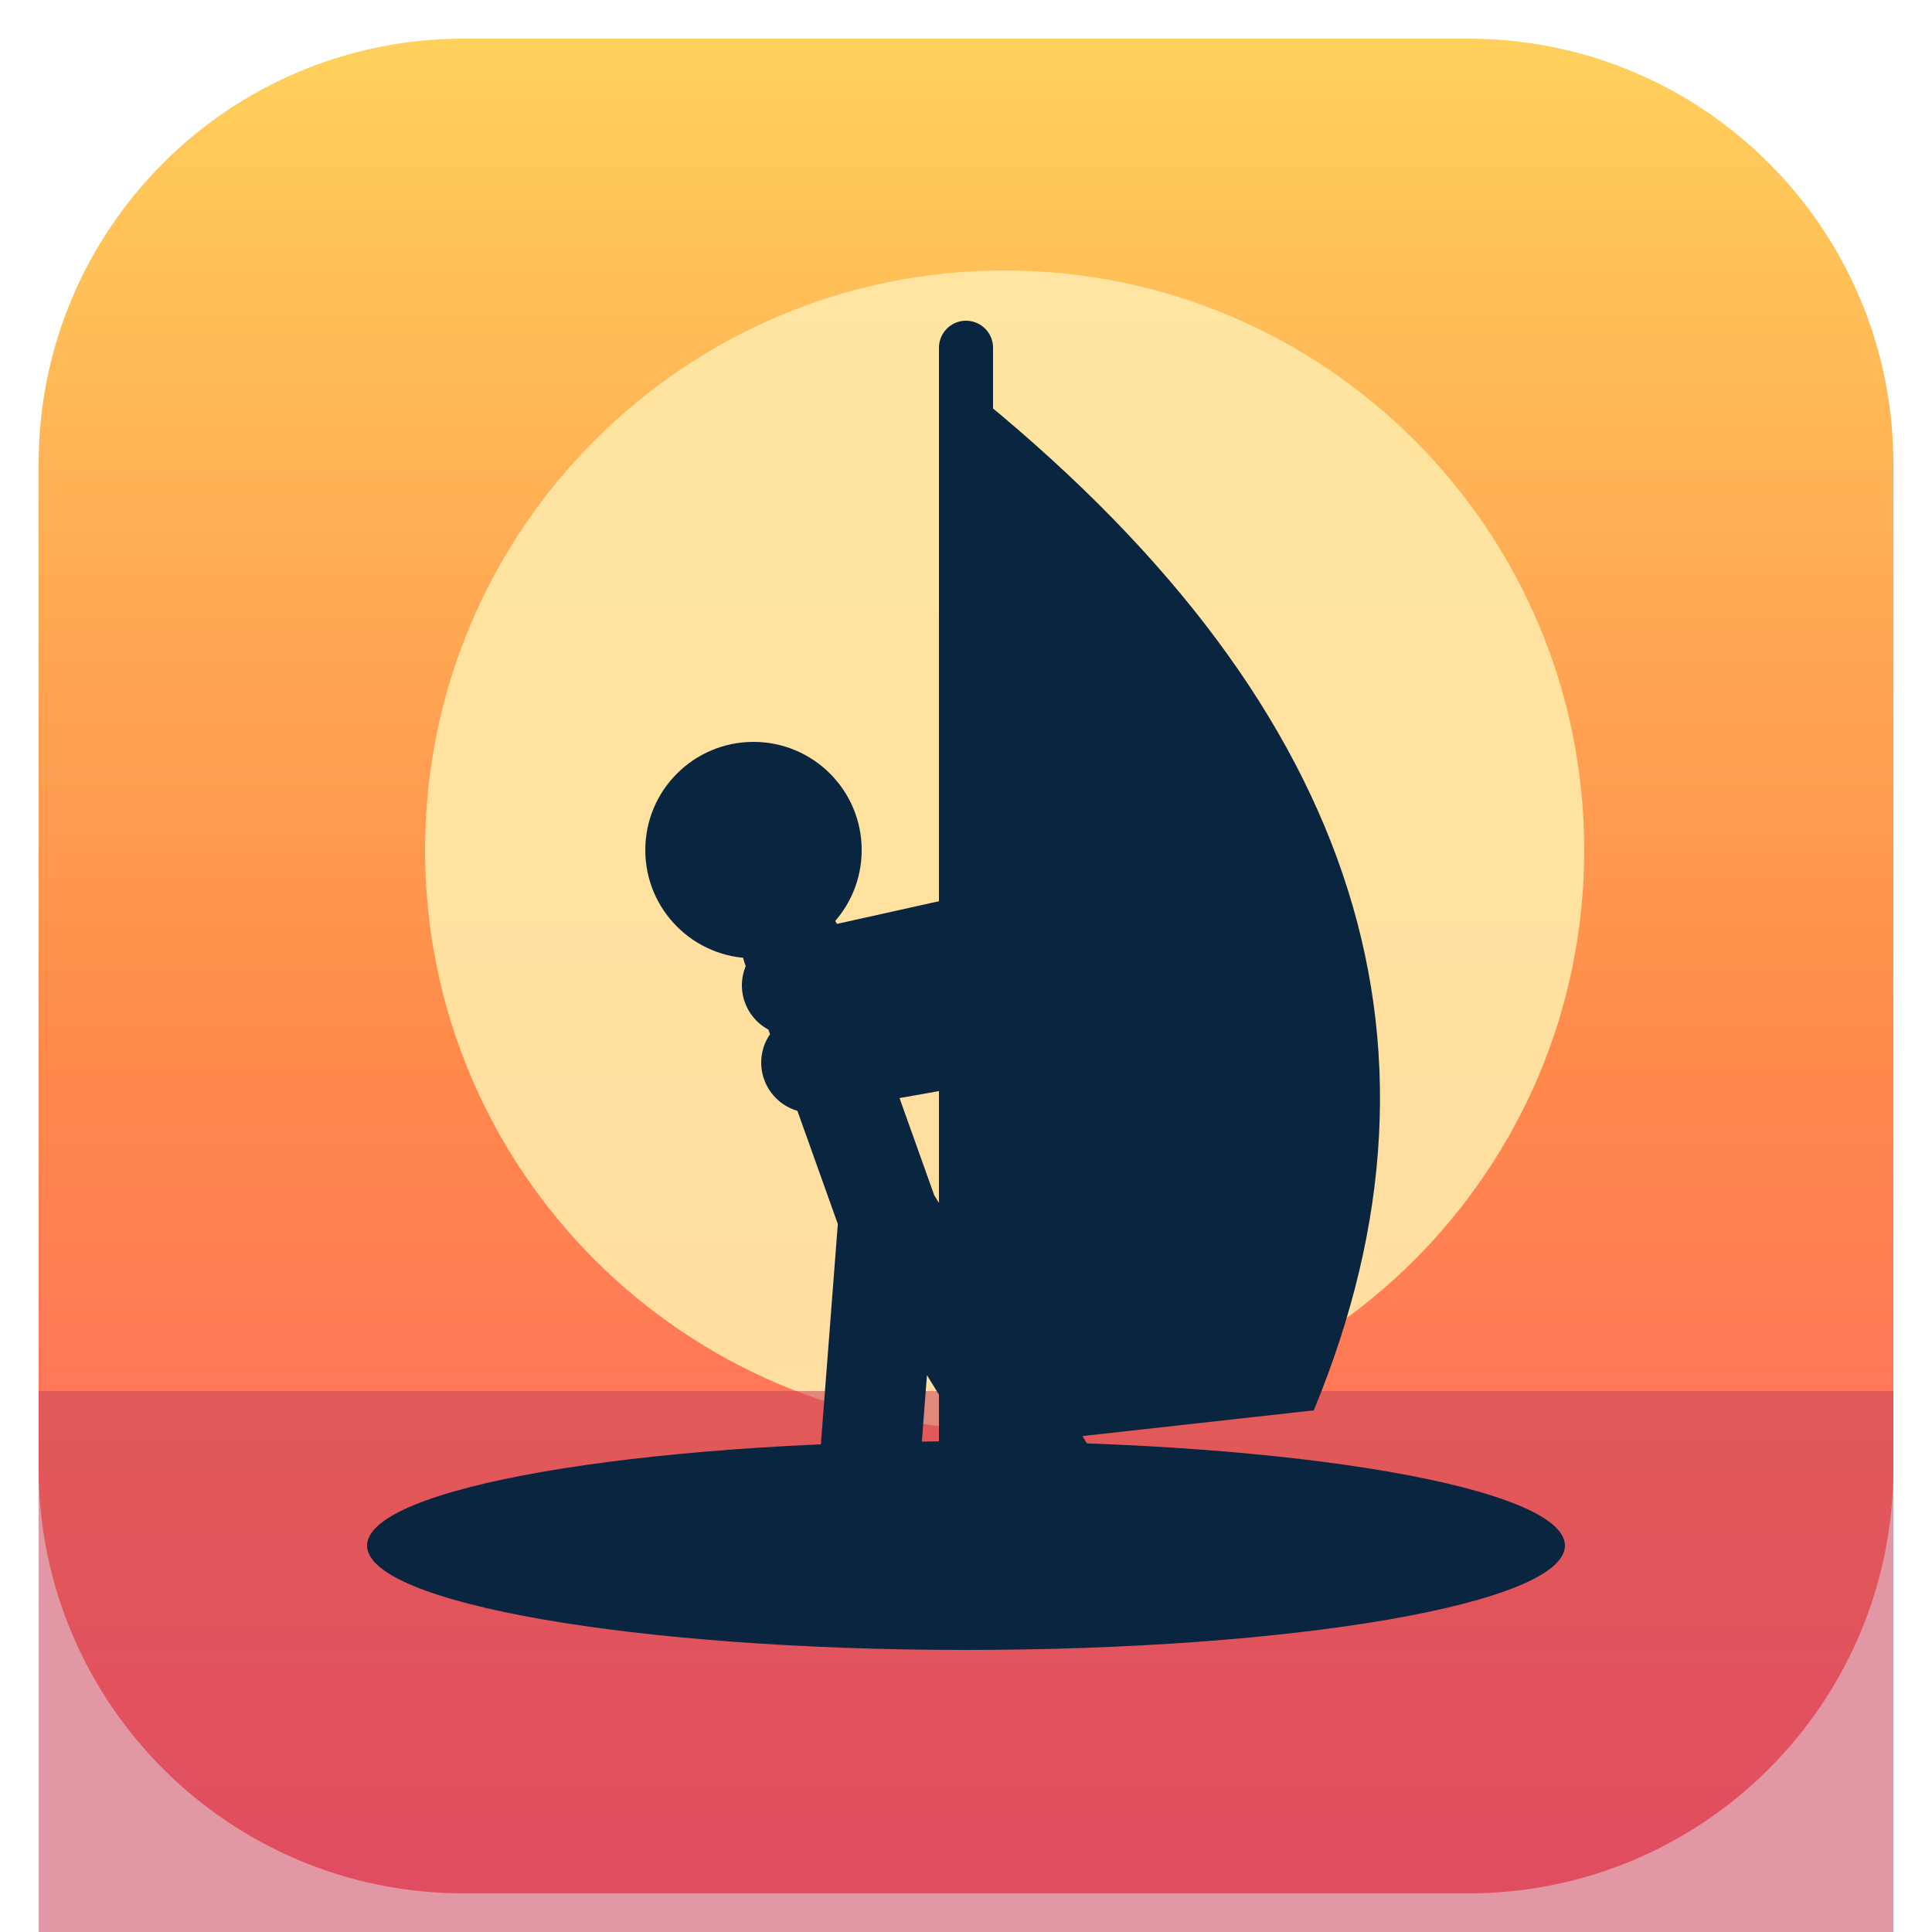
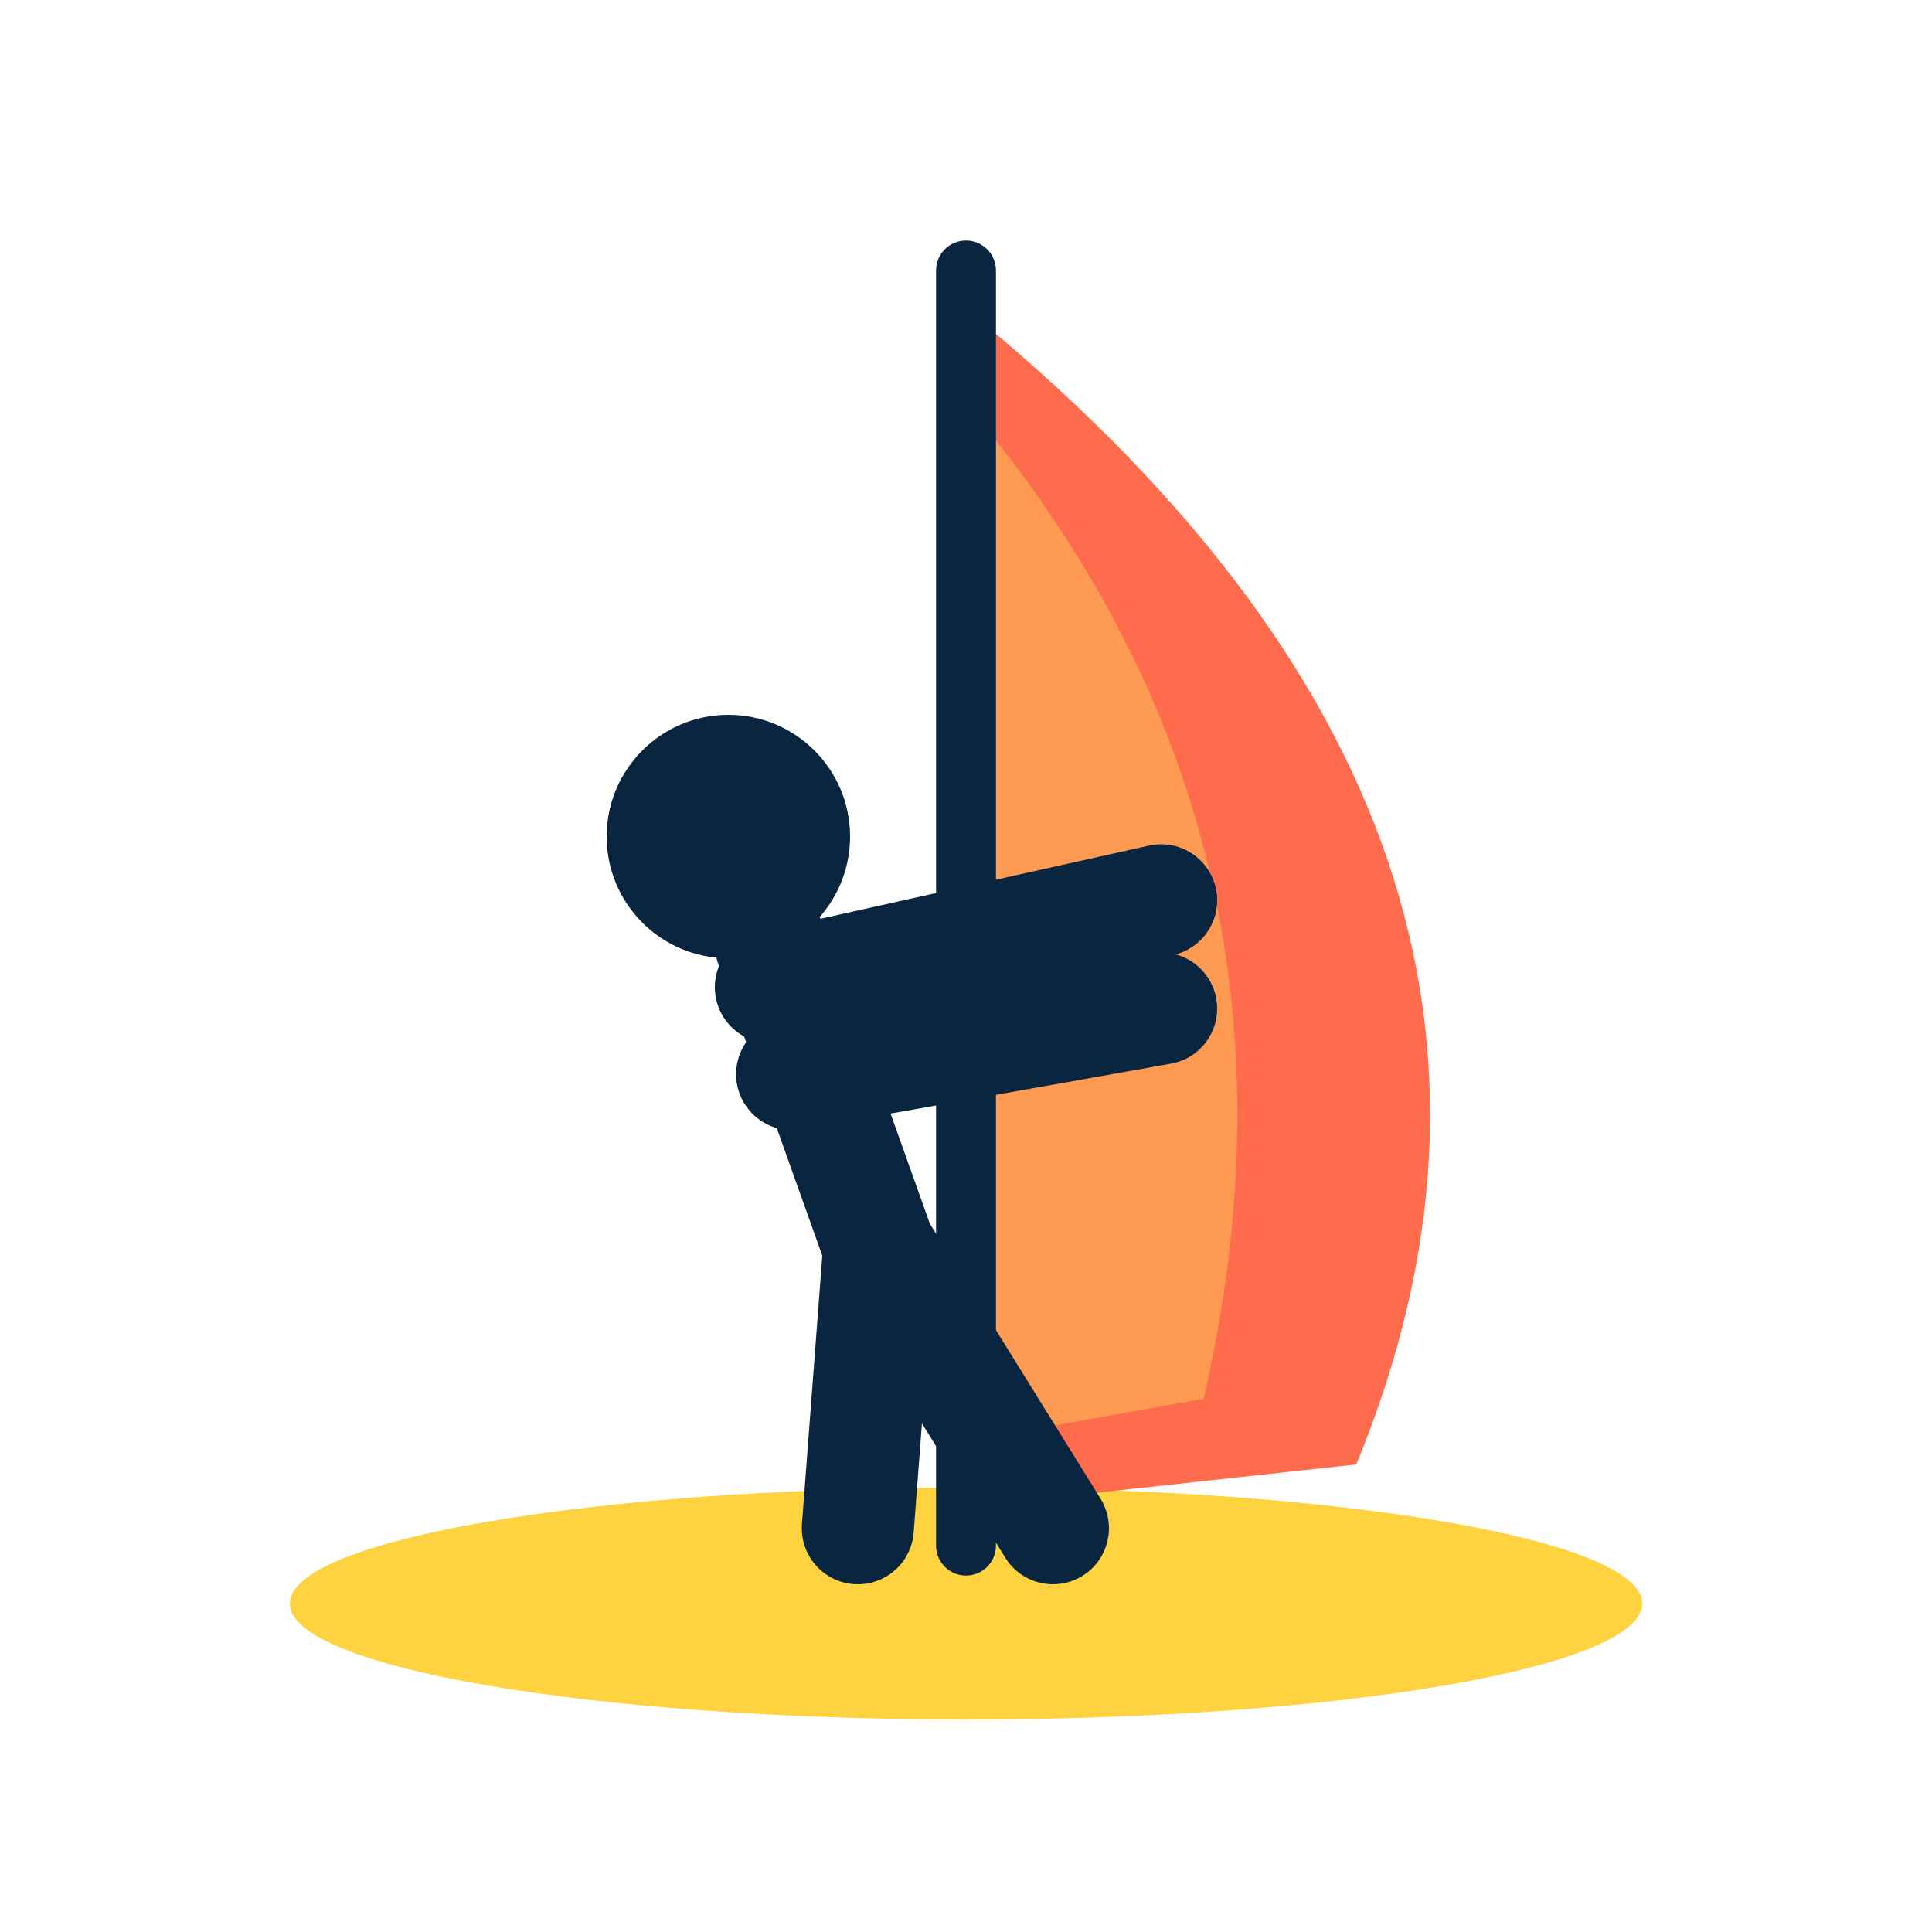
<svg xmlns="http://www.w3.org/2000/svg" viewBox="0 0 100 100" width="100" height="100">
-   <defs>
-     <linearGradient id="ws-sky" x1="0" y1="0" x2="0" y2="1">
-       <stop offset="0" stop-color="#ffd15c" />
-       <stop offset=".55" stop-color="#ff8a4b" />
-       <stop offset="1" stop-color="#ff5a6a" />
-     </linearGradient>
-   </defs>
-   <rect x="2" y="2" width="96" height="96" rx="22" fill="url(#ws-sky)" />
-   <circle cx="52" cy="44" r="30" fill="#ffe9a8" opacity=".9" />
-   <rect x="2" y="72" width="96" height="28" fill="#c8425a" opacity=".55" />
+   <ellipse cx="50" cy="83" rx="35" ry="6" fill="#ffd23f" />
+   <path d="M50 16 Q83.6 43.3 70.2 75.8 L50 78 Z" fill="#ff6b4d" />
+   <path d="M50 20.9 Q69 43.3 62.3 72.4 L50 74.6 Z" fill="#ff9a52" />
+   <line x1="50" y1="14" x2="50" y2="80" stroke="#0a2540" stroke-width="3.1" stroke-linecap="round" />
  <g fill="#0a2540">
-     <ellipse cx="50" cy="80" rx="31" ry="5.4" />
-     <path d="M50 20 Q80 44 68 73 L50 75 Z" />
-     <path d="M45 76 L46 63 M54 76 L46 63 M46 63 L41 49 M41 51 L59 47 M42 55 L59 52" stroke="#0a2540" stroke-width="5.2" stroke-linecap="round" fill="none" />
-     <circle cx="39" cy="44" r="5.6" />
+     <path d="M44.4 79.1 L45.5 64.6 M54.5 79.1 L45.5 64.6 M45.5 64.6 L39.9 48.9 M39.9 51.1 L60.1 46.6 M41 55.6 L60.1 52.2" stroke="#0a2540" stroke-width="5.8" stroke-linecap="round" fill="none" />
+     <circle cx="37.7" cy="43.3" r="6.3" />
  </g>
-   <line x1="50" y1="18" x2="50" y2="77" stroke="#0a2540" stroke-width="2.8" stroke-linecap="round" />
</svg>
